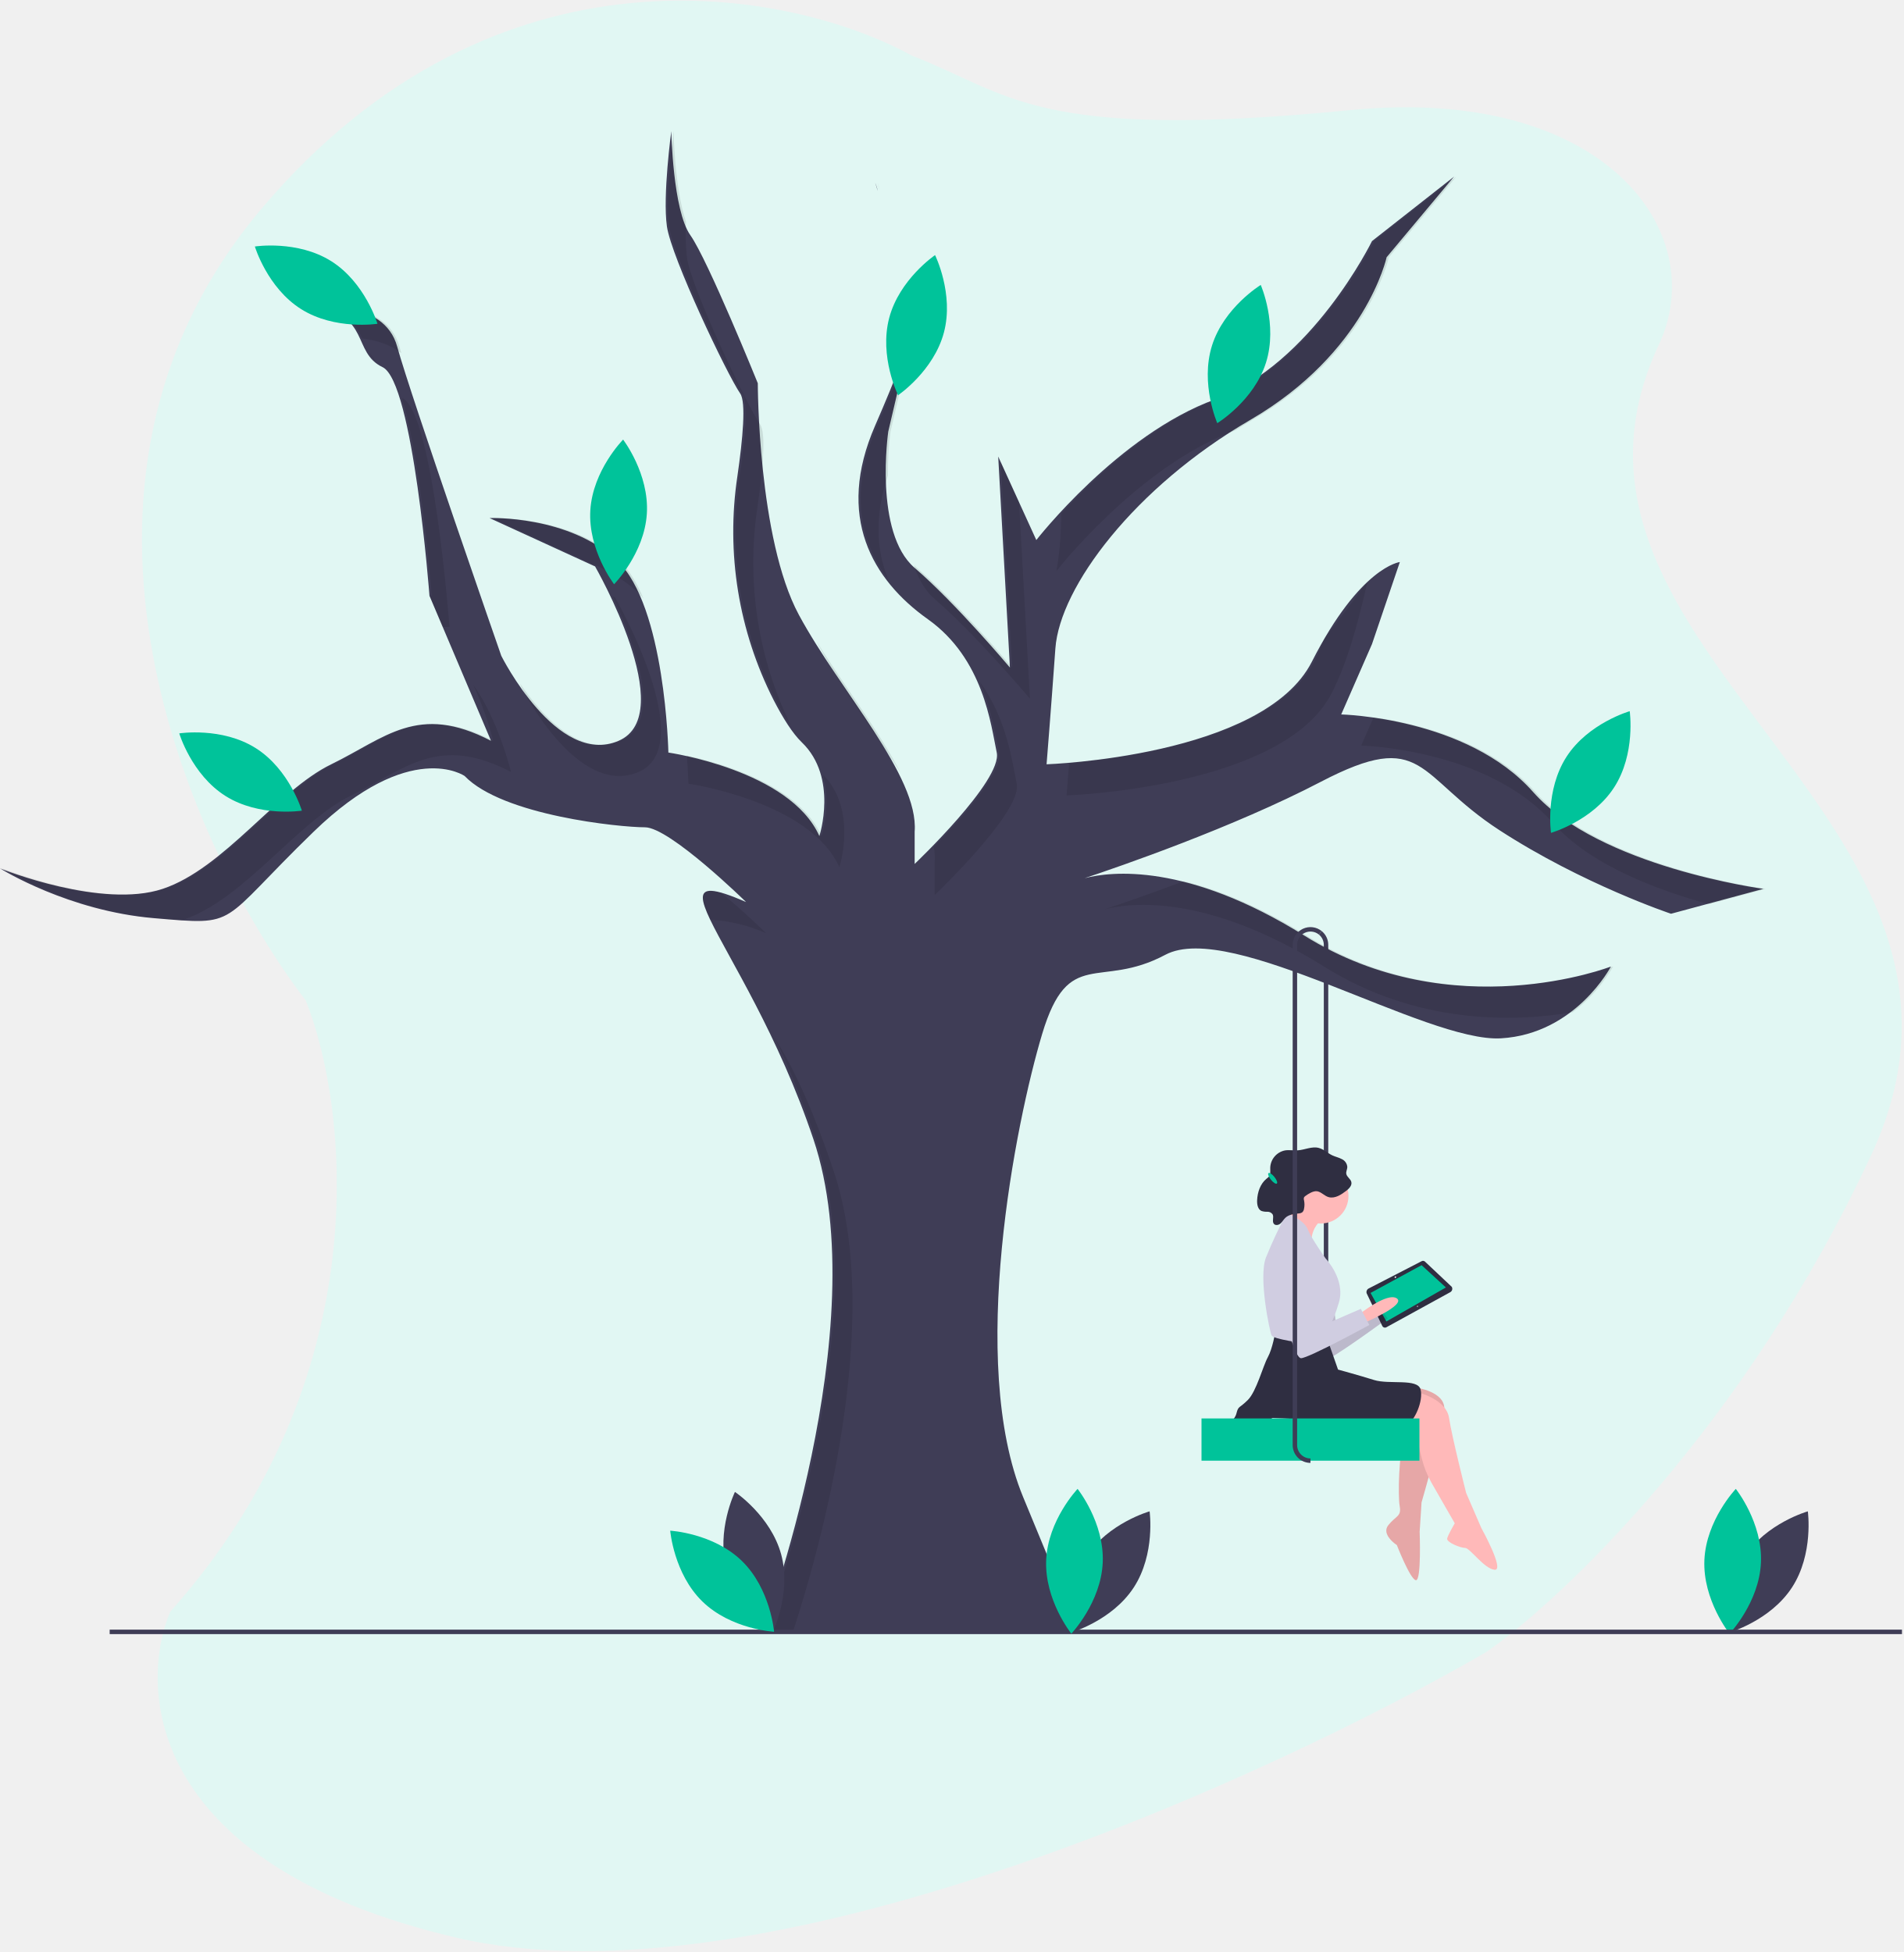
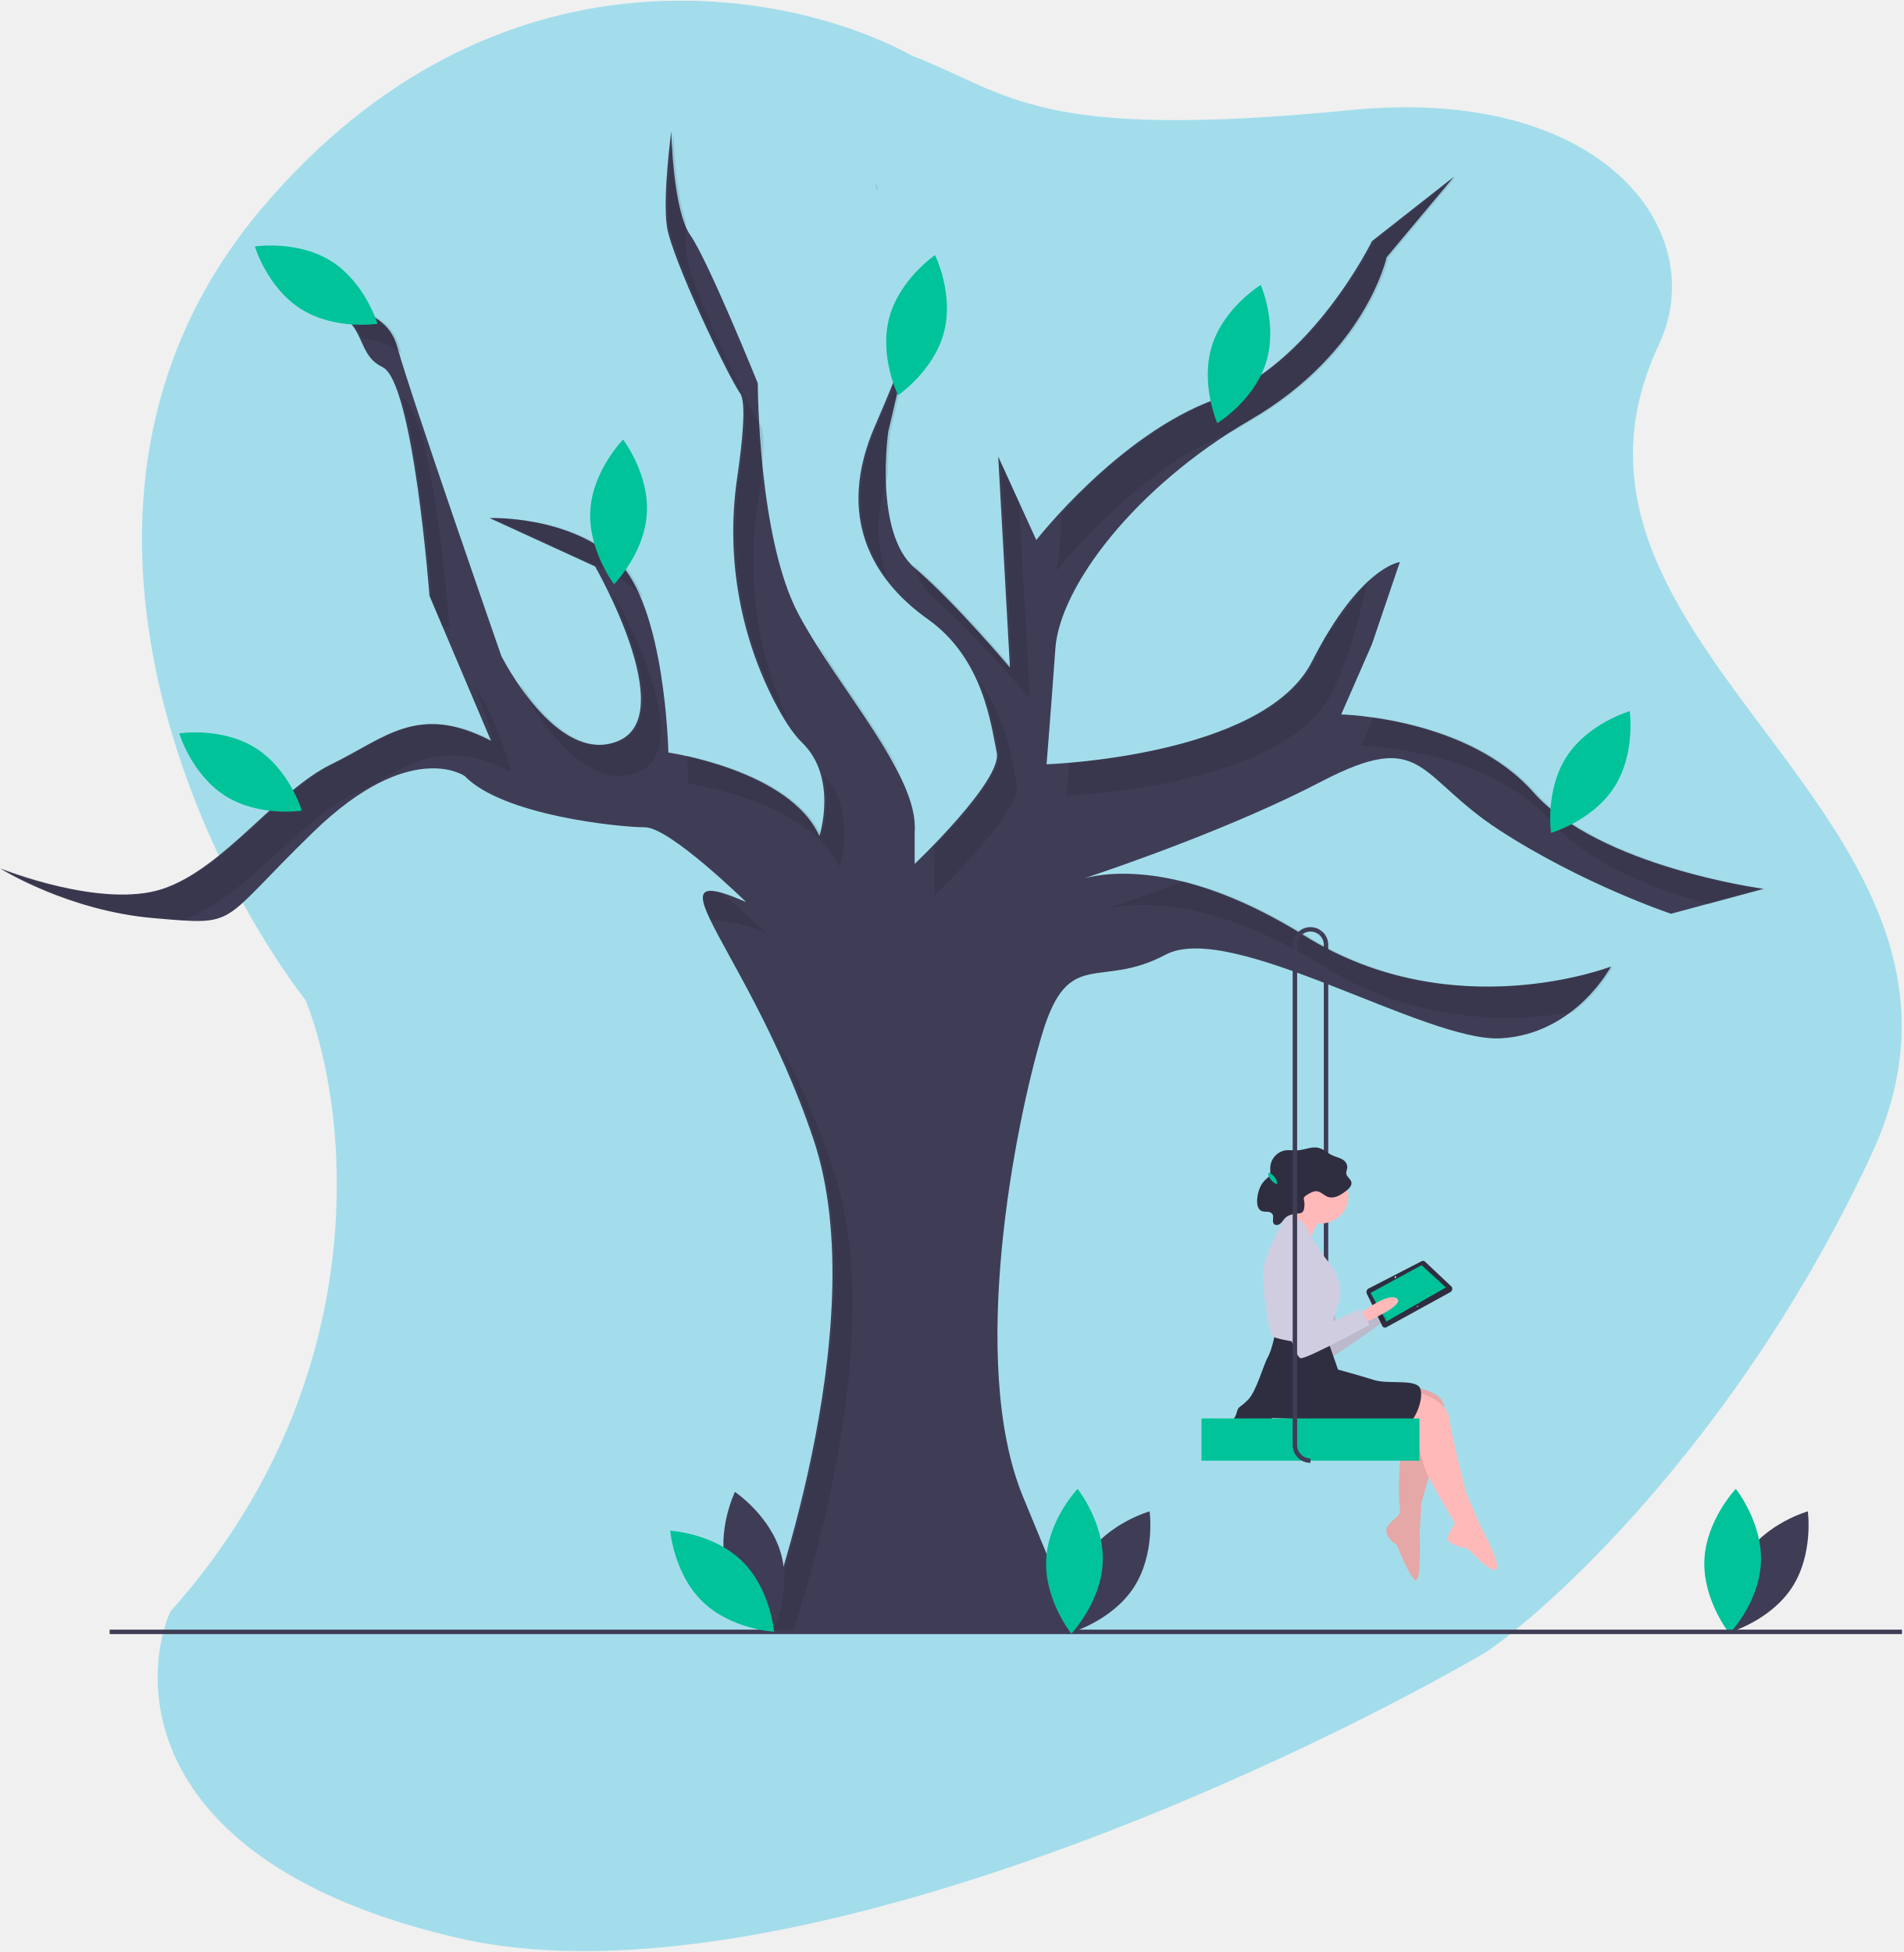
<svg xmlns="http://www.w3.org/2000/svg" width="856" height="878" viewBox="0 0 856 878" fill="none">
-   <path d="M117.5 94C223.5 -31.6 356.667 -4.333 410 25C454.5 42.159 465 63.5 607.5 49.5C721.5 38.3 769.7 104.5 746 155C681 293.5 912.5 367 841.5 519.5C784.7 641.5 702.5 719.333 668.5 743C571.5 799.333 343 903.9 205 871.5C67 839.1 61.833 760.333 76.5 725C170.9 619.4 156.5 497.667 137.5 450C86.667 383.667 11.5 219.6 117.5 94Z" fill="#E1F7F3" />
  <g clip-path="url(#clip0)">
+     <path d="M117.5 94C223.5 -31.6 356.667 -4.333 410 25C454.5 42.159 465 63.5 607.5 49.5C721.5 38.3 769.7 104.5 746 155C681 293.5 912.5 367 841.5 519.5C784.7 641.5 702.5 719.333 668.5 743C571.5 799.333 343 903.9 205 871.5C67 839.1 61.833 760.333 76.5 725C170.9 619.4 156.5 497.667 137.5 450C86.667 383.667 11.5 219.6 117.5 94Z" fill="#A3DDEB" />
    <path d="M597.316 643.853H595.316V425.006C595.317 424.114 595.119 423.234 594.736 422.428C594.354 421.623 593.796 420.914 593.103 420.352L594.367 418.802C595.29 419.55 596.034 420.496 596.544 421.57C597.054 422.643 597.318 423.817 597.316 425.006V643.853Z" fill="#3F3D56" />
    <path d="M393.58 82.233C394.097 83.413 394.483 84.648 394.73 85.913C394.17 83.983 393.73 82.673 393.58 82.233Z" fill="#3F3D56" />
    <path d="M411.32 143.373C411.32 143.373 411.32 144.753 409.83 149.733L411.32 143.373Z" fill="#3F3D56" />
    <path d="M593.91 351.683C554.58 372.183 503.13 389.883 487.72 395.013C499.47 391.953 533.67 387.833 586.66 420.893C653.24 462.423 724.43 434.733 724.43 434.733C724.43 434.733 708.61 465.063 674.99 467.033C641.37 469.013 553.7 413.643 524.04 429.463C494.37 445.283 480.53 425.503 468.66 465.063C456.8 504.613 435.05 612.713 460.1 673.363L485.14 734.003H342.76C342.76 734.003 394.18 596.893 365.83 512.523C349.96 465.273 327.68 431.053 319.37 413.663C315.2 404.953 314.54 400.473 319.94 400.693C323.01 400.823 328.04 402.473 335.51 405.733C335.51 405.733 301.23 372.113 290.03 372.113C278.82 372.113 226.08 366.843 208.95 349.043C208.95 349.043 184.56 331.903 141.05 374.093C97.54 416.283 108.09 416.283 69.2 412.983C30.92 409.733 0.93 391.163 -3.05176e-05 390.583C1.11 391.033 45.82 408.903 73.15 399.803C100.84 390.573 124.57 355.633 148.96 343.773C173.35 331.903 187.85 316.083 220.81 333.223L199.09 282.013L193.14 267.983L193.13 267.963C193.13 267.963 185.87 171.723 172.03 165.133C158.19 158.533 166.76 141.403 141.05 138.103C141.05 138.103 172.69 134.143 178.62 155.903C184.56 177.653 225.43 294.993 225.43 294.993C225.43 294.993 250.47 345.083 278.16 333.223C305.85 321.353 267.61 254.783 267.61 254.783L220.15 233.023C220.15 233.023 255.75 231.703 277.5 252.143C299.25 272.573 300.57 338.493 300.57 338.493C300.57 338.493 355.28 346.403 368.47 376.073C368.47 376.073 377.04 349.703 360.56 333.883C356.44 329.923 352.11 323.043 347.94 314.953C332.133 283.902 326.42 248.689 331.6 214.233C334.05 197.373 335.56 180.883 332.87 176.993C326.94 168.423 301.89 115.693 299.91 101.843C297.94 88.003 301.89 59.003 301.89 59.003C301.89 59.003 302.55 94.593 310.46 105.803C318.37 117.013 340.78 172.383 340.78 172.383C340.78 172.383 340.78 242.253 359.24 276.533C377.7 310.813 413.29 349.043 411.32 374.093V388.593C411.32 388.593 450.87 351.023 448.23 338.493C445.59 325.973 442.3 296.303 417.25 278.513C392.2 260.713 375.72 232.363 393.52 191.493C403.53 168.503 407.91 156.153 409.83 149.743L399.45 194.133C399.45 194.133 392.86 239.613 411.32 255.433C411.37 255.473 411.41 255.513 411.46 255.553C429.89 271.393 454.16 300.263 454.16 300.263L454.09 298.993L448.89 205.343L450.03 207.843L458.25 225.863L466.03 242.913C466.03 242.913 502.94 195.453 546.45 179.633C589.95 163.813 616.98 108.443 616.98 108.443L653.9 79.433L623.57 115.693C623.57 115.693 614.34 158.533 562.27 188.863C510.19 219.183 476.58 264.003 474.6 291.693C472.62 319.383 470.64 343.773 470.64 343.773C470.64 343.773 568.2 340.473 589.95 297.623C611.71 254.783 629.51 252.803 629.51 252.803L616.98 289.713L603.14 321.353C603.14 321.353 659.83 322.673 689.49 356.293C719.16 389.913 792.98 399.803 792.98 399.803L751.46 411.003C751.46 411.003 711.9 397.823 674.33 373.433C636.76 349.043 640.71 327.293 593.91 351.683Z" fill="#3F3D56" />
    <path opacity="0.1" d="M614.93 261.743C610.76 280.203 605.85 298.033 598.95 311.623C577.2 354.473 479.64 357.773 479.64 357.773C479.64 357.773 480.1 352.113 480.8 343.183C505.57 341.143 573.28 332.433 590.95 297.623C592.57 294.443 594.07 291.023 595.49 287.423L614.93 261.743Z" fill="black" />
    <path opacity="0.1" d="M463.16 314.263C463.16 314.263 438.77 285.253 420.32 269.433C416.27 265.973 413.43 261.073 411.46 255.553C411.3 255.113 411.15 254.663 411 254.213C411.43 254.633 411.86 255.043 412.32 255.433C428.47 269.283 449.18 293.243 454.09 298.993C454.78 299.813 455.16 300.263 455.16 300.263L450.03 207.843L458.25 225.863L463.16 314.263Z" fill="black" />
    <path opacity="0.1" d="M477.279 231.03C477.135 247.26 475.028 256.913 475.028 256.913C475.028 256.913 511.927 209.472 555.421 193.641C557.992 192.015 560.6 190.414 563.269 188.86C615.345 158.537 624.573 115.69 624.573 115.69L654.896 79.435L617.982 108.439C617.982 108.439 590.955 163.81 547.449 179.631C517.793 190.415 491.205 215.896 477.279 231.03Z" fill="black" />
-     <path opacity="0.1" d="M420.316 388.091V402.593C420.316 402.593 459.867 365.019 457.23 352.495C455.214 342.916 452.799 323.318 440.577 306.665C446.086 319.25 447.763 331.526 449.23 338.495C451.121 347.476 431.319 369.337 419.962 380.988C420.361 383.333 420.479 385.717 420.316 388.091V388.091Z" fill="black" />
+     <path opacity="0.1" d="M420.316 388.091V402.593C420.316 402.593 459.867 365.019 457.23 352.495C455.214 342.916 452.799 323.318 440.577 306.665C446.086 319.25 447.763 331.526 449.23 338.495C451.121 347.476 431.319 369.337 419.962 380.988C420.361 383.333 420.479 385.717 420.316 388.091Z" fill="black" />
    <path opacity="0.1" d="M367.262 288.57C367.575 289.238 367.898 289.895 368.24 290.531C378.348 309.304 393.588 329.259 404.99 347.589C395.775 329.437 379.738 308.679 367.262 288.57Z" fill="black" />
    <path opacity="0.1" d="M587.659 420.893C565.975 407.367 547.44 400.068 532.299 396.37C516.417 402.348 503.345 406.805 496.768 408.993C508.564 405.94 542.74 401.884 595.659 434.893C637.179 460.792 680.492 459.771 707.215 455.334C714.605 449.758 720.799 442.753 725.429 434.736C725.429 434.736 654.237 462.421 587.659 420.893Z" fill="black" />
    <path opacity="0.1" d="M399.398 260.506C394.083 247.482 393.207 231.983 399.314 213.823C399.237 207.241 399.617 200.662 400.45 194.133L410.83 149.732C408.916 156.135 404.538 168.488 394.518 191.496C381.833 220.625 386.567 243.386 399.398 260.506Z" fill="black" />
    <path opacity="0.1" d="M690.492 356.293C669.92 332.978 636.356 325.2 617.71 322.621L612.139 335.356C612.139 335.356 668.829 336.674 698.492 370.293C714.942 388.936 744.969 400.278 768.46 406.686L793.984 399.799C793.984 399.799 720.155 389.911 690.492 356.293Z" fill="black" />
    <path opacity="0.1" d="M287.16 347.221C314.846 335.356 276.613 268.778 276.613 268.778L275.567 268.299C285.099 288.409 298.923 324.751 279.16 333.221C260.668 341.146 243.354 321.429 233.893 307.459C234.237 308.447 234.426 308.988 234.426 308.988C234.426 308.988 259.474 359.086 287.16 347.221Z" fill="black" />
    <path opacity="0.1" d="M377.469 390.068C377.469 390.068 385.811 364.353 370.139 348.477C373.982 362.154 369.469 376.068 369.469 376.068C359.27 353.121 324.226 343.194 308.877 339.874C309.472 347.514 309.573 352.495 309.573 352.495C309.573 352.495 364.285 360.405 377.469 390.068Z" fill="black" />
    <path opacity="0.1" d="M410.83 149.732C412.315 144.761 412.316 143.376 412.316 143.376L410.83 149.732Z" fill="black" />
    <path opacity="0.1" d="M81.754 413.925C81.887 413.882 82.022 413.843 82.154 413.799C109.839 404.57 133.57 369.633 157.96 357.768C182.35 345.903 196.852 330.082 229.811 347.221C229.811 347.221 224.045 323.619 212.871 308.112C216.572 316.207 219.563 324.609 221.811 333.221C188.852 316.082 174.35 331.903 149.96 343.768C125.57 355.634 101.839 390.57 74.154 399.799C46.468 409.028 0.984 390.57 0.984 390.57C0.984 390.57 31.307 409.687 70.198 412.983C74.647 413.36 78.444 413.692 81.754 413.925Z" fill="black" />
    <path opacity="0.1" d="M202.13 281.963C202.13 281.963 201.05 281.983 199.09 282.013L193.14 267.983C193.79 267.973 194.13 267.963 194.13 267.963C194.13 267.963 189.55 207.263 180.73 178.973C180.84 179.023 180.93 179.083 181.03 179.133C194.87 185.723 202.13 281.963 202.13 281.963Z" fill="black" />
    <path opacity="0.1" d="M356.576 734.006C368.654 696.98 397.701 594.595 374.832 526.52C364.956 497.121 355.802 478.374 348.063 466.414C353.85 477.736 360.178 492.711 366.832 512.52C395.177 596.895 343.76 734.006 343.76 734.006H356.576Z" fill="black" />
    <path opacity="0.1" d="M344.51 419.733C336.556 416.235 328.043 414.18 319.37 413.663C315.2 404.953 314.54 400.473 319.94 400.693C321.44 400.963 322.95 401.283 324.45 401.653C335.05 410.453 344.51 419.733 344.51 419.733Z" fill="black" />
-     <path opacity="0.1" d="M166.055 158.73C166.807 159.996 167.718 161.16 168.766 162.195C167.996 160.941 167.087 159.779 166.055 158.73V158.73Z" fill="black" />
+     <path opacity="0.1" d="M166.055 158.73C166.807 159.996 167.718 161.16 168.766 162.195C167.996 160.941 167.087 159.779 166.055 158.73Z" fill="black" />
    <path opacity="0.1" d="M286.501 266.141C287.52 267.105 288.475 268.134 289.359 269.222C286.471 262.281 282.905 256.279 278.501 252.141C256.748 231.707 221.152 233.025 221.152 233.025L265.793 253.485C273.442 256.339 280.473 260.636 286.501 266.141Z" fill="black" />
    <path opacity="0.1" d="M333.873 176.994C336.563 180.88 335.051 197.37 332.596 214.235C327.418 248.69 333.132 283.901 348.941 314.949C351.041 319.104 353.387 323.13 355.965 327.007C340.9 296.417 335.537 261.956 340.596 228.235C343.051 211.37 344.563 194.88 341.873 190.994C335.94 182.425 310.891 129.69 308.913 115.847C308.321 110.477 308.182 105.066 308.5 99.672C303.38 85.144 302.891 59 302.891 59C302.891 59 298.936 88.004 300.913 101.847C302.891 115.69 327.94 168.425 333.873 176.994Z" fill="black" />
    <path opacity="0.1" d="M395.714 85.864C395.45 84.561 395.049 83.29 394.518 82.072C394.518 82.072 395.024 83.494 395.714 85.864Z" fill="black" />
    <path opacity="0.1" d="M162.887 152.253C168.697 152.964 175.38 154.747 180.477 158.88C180.144 157.756 179.854 156.748 179.623 155.9C173.691 134.147 142.05 138.102 142.05 138.102C156.349 139.935 160.042 146.051 162.887 152.253Z" fill="black" />
    <path d="M784.514 700.138C774.683 715.214 777.377 734.389 777.377 734.389C777.377 734.389 796.01 729.121 805.841 714.044C815.672 698.968 812.978 679.793 812.978 679.793C812.978 679.793 794.345 685.062 784.514 700.138Z" fill="#3F3D56" />
    <path d="M791.899 702.803C791.122 720.785 777.774 734.812 777.774 734.812C777.774 734.812 765.686 719.686 766.463 701.704C767.24 683.722 780.588 669.695 780.588 669.695C780.588 669.695 792.676 684.822 791.899 702.803Z" fill="#00C39A" />
    <path d="M618.746 589.01C618.746 589.01 630.058 577.143 634.687 579.531C639.317 581.918 621.375 592.53 621.375 592.53L618.746 589.01Z" fill="#FFB9B9" />
    <path opacity="0.1" d="M618.746 589.01C618.746 589.01 630.058 577.143 634.687 579.531C639.317 581.918 621.375 592.53 621.375 592.53L618.746 589.01Z" fill="black" />
    <path d="M584.232 563.109C584.232 563.109 580.074 570.562 581.162 578.597C582.25 586.632 592.201 612.415 595.584 611.956C598.967 611.498 624.027 593.032 624.027 593.032L619.248 586.359L600.941 597.451C600.941 597.451 598.152 557.779 584.232 563.109Z" fill="#D0CDE1" />
-     <path d="M652.114 581.253L623.574 596.93C623.409 597.04 623.221 597.112 623.025 597.142C622.829 597.171 622.628 597.157 622.438 597.101C622.247 597.045 622.071 596.948 621.922 596.816C621.773 596.685 621.655 596.522 621.576 596.34L614.585 581.727C614.452 581.31 614.474 580.86 614.645 580.458C614.817 580.056 615.127 579.729 615.52 579.536L639.215 567.323C639.506 567.147 639.853 567.086 640.187 567.149C640.522 567.213 640.821 567.398 641.027 567.669L652.863 578.82C652.98 579.028 653.053 579.257 653.078 579.494C653.103 579.73 653.08 579.97 653.01 580.197C652.94 580.425 652.824 580.636 652.67 580.817C652.516 580.999 652.327 581.147 652.114 581.253V581.253Z" fill="#2F2E41" />
+     <path d="M652.114 581.253L623.574 596.93C623.409 597.04 623.221 597.112 623.025 597.142C622.829 597.171 622.628 597.157 622.438 597.101C622.247 597.045 622.071 596.948 621.922 596.816C621.773 596.685 621.655 596.522 621.576 596.34L614.585 581.727C614.452 581.31 614.474 580.86 614.645 580.458C614.817 580.056 615.127 579.729 615.52 579.536L639.215 567.323C639.506 567.147 639.853 567.086 640.187 567.149C640.522 567.213 640.821 567.398 641.027 567.669L652.863 578.82C652.98 579.028 653.053 579.257 653.078 579.494C653.103 579.73 653.08 579.97 653.01 580.197C652.94 580.425 652.824 580.636 652.67 580.817C652.516 580.999 652.327 581.147 652.114 581.253Z" fill="#2F2E41" />
    <path d="M650.209 579.094L623.454 594.387L616.334 581.555L639.286 569.073L650.209 579.094Z" fill="#00C39A" />
    <path d="M627.761 574.674C627.9 574.507 627.898 574.276 627.755 574.157C627.613 574.038 627.385 574.077 627.245 574.244C627.106 574.411 627.108 574.643 627.251 574.762C627.393 574.88 627.622 574.841 627.761 574.674Z" fill="#F2F2F2" />
    <path d="M637.609 587.731C637.702 587.62 637.7 587.465 637.605 587.386C637.51 587.307 637.358 587.333 637.265 587.444C637.172 587.556 637.174 587.71 637.269 587.789C637.364 587.869 637.516 587.842 637.609 587.731Z" fill="#F2F2F2" />
    <path opacity="0.1" d="M584.232 563.109C584.232 563.109 580.074 570.562 581.162 578.597C582.25 586.632 592.201 612.415 595.584 611.956C598.967 611.498 624.027 593.032 624.027 593.032L619.248 586.359L600.941 597.451C600.941 597.451 598.152 557.779 584.232 563.109Z" fill="black" />
    <path d="M611.098 591.278C611.098 591.278 623.9 581.036 628.168 584.023C632.435 587.011 613.232 595.119 613.232 595.119L611.098 591.278Z" fill="#FFB9B9" />
    <path d="M594.028 550.311C600.863 550.311 606.404 544.77 606.404 537.935C606.404 531.1 600.863 525.559 594.028 525.559C587.193 525.559 581.653 531.1 581.653 537.935C581.653 544.77 587.193 550.311 594.028 550.311Z" fill="#FFB9B9" />
    <path d="M636.703 624.137C636.703 624.137 649.932 625.844 649.505 633.952C649.078 642.061 639.263 675.773 639.263 675.773L638.41 689.002C638.41 689.002 639.263 711.193 636.703 710.766C634.142 710.34 628.168 694.977 628.168 694.977C628.168 694.977 620.913 690.283 624.327 686.015C627.741 681.748 630.301 682.174 629.448 677.48C628.594 672.786 629.021 653.156 631.582 647.181C634.142 641.207 635.634 637.912 635.634 637.912L627.314 637.366L636.703 624.137Z" fill="#FFB9B9" />
    <path opacity="0.1" d="M636.703 624.137C636.703 624.137 649.932 625.844 649.505 633.952C649.078 642.061 639.263 675.773 639.263 675.773L638.41 689.002C638.41 689.002 639.263 711.193 636.703 710.766C634.142 710.34 628.168 694.977 628.168 694.977C628.168 694.977 620.913 690.283 624.327 686.015C627.741 681.748 630.301 682.174 629.448 677.48C628.594 672.786 629.021 653.156 631.582 647.181C634.142 641.207 635.634 637.912 635.634 637.912L627.314 637.366L636.703 624.137Z" fill="black" />
    <path d="M637.556 626.271C637.556 626.271 650.358 629.258 651.639 637.793C652.919 646.328 659.32 671.506 659.32 671.506L666.148 687.295C666.148 687.295 676.816 706.499 672.122 706.072C667.428 705.645 661.027 696.257 658.893 696.257C656.76 696.257 650.358 693.697 650.785 691.99C651.212 690.283 654.199 685.162 654.199 685.162L643.875 667.177C641.881 663.705 640.374 659.976 639.396 656.094C638.336 651.882 637.129 646.722 637.129 645.048C637.129 642.061 628.594 640.78 628.594 640.78L637.556 626.271Z" fill="#FFB9B9" />
    <path d="M595.735 598.959L601.71 616.029C601.71 616.029 611.098 618.59 617.926 620.723C624.754 622.857 637.556 619.87 638.836 624.991C640.117 630.112 636.276 639.073 632.435 641.207C628.594 643.341 626.461 645.474 614.085 642.06C601.71 638.647 572.264 637.793 572.264 637.793C569.41 639.506 566.195 640.529 562.876 640.78C557.328 641.207 556.048 641.634 554.341 640.354C552.634 639.073 555.194 639.073 556.048 635.659C556.901 632.245 557.328 633.526 561.169 629.685C565.01 625.844 567.997 614.322 570.131 610.481C572.264 606.641 573.545 598.959 573.545 598.959H595.735Z" fill="#2F2E41" />
    <path d="M594.882 548.177C593.331 549.309 592.063 550.784 591.175 552.486C590.287 554.189 589.803 556.072 589.761 557.992C589.761 564.393 576.958 551.164 576.958 551.164C576.958 551.164 583.786 542.629 583.786 540.069C583.786 537.508 594.882 548.177 594.882 548.177Z" fill="#FFB9B9" />
-     <path d="M578.665 545.616C578.665 545.616 586.347 548.604 588.054 552.871C589.761 557.138 596.162 566.1 596.162 566.1C596.162 566.1 605.123 575.488 602.136 585.73C599.149 595.972 596.589 598.533 596.589 600.24C596.589 601.947 592.321 604.934 588.907 604.507C585.493 604.08 572.691 602.373 571.837 600.666C570.984 598.959 565.863 574.635 569.277 565.673C572.046 558.825 575.18 552.13 578.665 545.616V545.616Z" fill="#D0CDE1" />
+     <path d="M578.665 545.616C578.665 545.616 586.347 548.604 588.054 552.871C589.761 557.138 596.162 566.1 596.162 566.1C596.162 566.1 605.123 575.488 602.136 585.73C599.149 595.972 596.589 598.533 596.589 600.24C596.589 601.947 592.321 604.934 588.907 604.507C585.493 604.08 572.691 602.373 571.837 600.666C570.984 598.959 565.863 574.635 569.277 565.673C572.046 558.825 575.18 552.13 578.665 545.616Z" fill="#D0CDE1" />
    <path d="M597.618 538.498C600.387 539.155 603.105 537.391 605.374 535.641C606.662 534.648 608.081 533.231 607.686 531.633C607.336 530.214 605.665 529.41 605.421 527.969C605.252 526.967 605.838 525.993 605.885 524.977C605.843 524.203 605.589 523.456 605.151 522.817C604.713 522.178 604.108 521.671 603.401 521.353C602.052 520.627 600.521 520.324 599.135 519.674C597.019 518.681 595.259 516.891 592.999 516.317C589.91 515.534 586.766 517.202 583.59 517.418C581.669 517.548 579.723 517.143 577.822 517.458C576.009 517.825 574.372 518.791 573.176 520.201C571.979 521.611 571.292 523.383 571.225 525.232C571.2 526.59 571.472 528.105 570.661 529.182C570.341 529.553 569.976 529.884 569.575 530.166C566.752 532.449 565.47 536.264 565.324 539.939C565.252 541.748 565.631 543.897 567.236 544.666C568.096 544.96 569.004 545.087 569.911 545.038C570.367 545.019 570.821 545.111 571.233 545.308C571.644 545.505 572.002 545.799 572.273 546.166C573.004 547.455 571.909 549.36 572.865 550.485C573.584 551.331 574.985 551.05 575.824 550.33C576.662 549.609 577.186 548.573 577.981 547.803C579.528 546.305 581.822 546.033 583.942 545.806C584.571 545.801 585.182 545.6 585.691 545.232C586.076 544.828 586.327 544.314 586.408 543.762C586.687 542.49 586.691 541.174 586.419 539.901C586.284 539.507 586.267 539.082 586.37 538.679C586.51 538.392 586.727 538.149 586.996 537.978C588.31 536.99 590.612 535.553 592.32 535.825C594.215 536.127 595.706 538.044 597.618 538.498Z" fill="#2F2E41" />
    <path d="M580.372 560.979C580.372 560.979 575.251 567.807 575.251 575.915C575.251 584.023 581.653 610.908 585.067 610.908C588.48 610.908 615.792 595.972 615.792 595.972L611.951 588.717L592.321 597.252C592.321 597.252 594.882 557.565 580.372 560.979Z" fill="#D0CDE1" />
    <path d="M638.316 638.006H540.316V657.006H638.316V638.006Z" fill="#00C39A" />
    <path d="M589.316 658.006C587.195 658.003 585.162 657.16 583.662 655.66C582.162 654.16 581.318 652.127 581.316 650.006V425.006C581.316 423.493 581.745 422.011 582.553 420.732C583.361 419.454 584.515 418.43 585.881 417.781C587.248 417.131 588.77 416.882 590.272 417.063C591.774 417.244 593.194 417.847 594.367 418.802L593.103 420.352C592.223 419.636 591.158 419.184 590.032 419.049C588.906 418.913 587.764 419.1 586.739 419.587C585.715 420.074 584.849 420.842 584.243 421.801C583.637 422.76 583.316 423.871 583.316 425.006V650.006C583.318 651.596 583.95 653.122 585.075 654.246C586.2 655.371 587.725 656.004 589.316 656.006V658.006Z" fill="#3F3D56" />
    <path d="M855.316 733.006H49.316V735.006H855.316V733.006Z" fill="#3F3D56" />
    <path d="M574.194 532.345C574.625 531.999 574.133 530.672 573.095 529.38C572.058 528.088 570.868 527.321 570.437 527.667C570.007 528.013 570.499 529.34 571.536 530.632C572.574 531.924 573.764 532.691 574.194 532.345Z" fill="#00C39A" />
    <path d="M488.514 700.138C478.683 715.214 481.377 734.389 481.377 734.389C481.377 734.389 500.01 729.121 509.841 714.044C519.672 698.968 516.978 679.793 516.978 679.793C516.978 679.793 498.345 685.062 488.514 700.138Z" fill="#3F3D56" />
    <path d="M495.899 702.803C495.122 720.785 481.774 734.812 481.774 734.812C481.774 734.812 469.686 719.686 470.463 701.704C471.24 683.722 484.588 669.695 484.588 669.695C484.588 669.695 496.676 684.822 495.899 702.803Z" fill="#00C39A" />
    <path d="M326.725 705.841C331.425 723.215 347.524 733.975 347.524 733.975C347.524 733.975 356.002 716.566 351.302 699.192C346.602 681.819 330.504 671.058 330.504 671.058C330.504 671.058 322.025 688.467 326.725 705.841Z" fill="#3F3D56" />
    <path d="M333.632 702.107C346.528 714.661 348.104 733.961 348.104 733.961C348.104 733.961 328.769 732.905 315.872 720.35C302.976 707.796 301.4 688.497 301.4 688.497C301.4 688.497 320.735 689.552 333.632 702.107Z" fill="#00C39A" />
    <path d="M290.886 231.047C289.765 249.01 276.151 262.779 276.151 262.779C276.151 262.779 264.354 247.424 265.476 229.461C266.597 211.497 280.211 197.728 280.211 197.728C280.211 197.728 292.007 213.083 290.886 231.047Z" fill="#00C39A" />
    <path d="M148.97 117.485C164.195 127.084 169.748 145.634 169.748 145.634C169.748 145.634 150.617 148.621 135.392 139.022C120.167 129.423 114.613 110.873 114.613 110.873C114.613 110.873 133.745 107.886 148.97 117.485Z" fill="#00C39A" />
    <path d="M114.97 336.485C130.195 346.084 135.748 364.634 135.748 364.634C135.748 364.634 116.617 367.621 101.392 358.022C86.167 348.423 80.613 329.873 80.613 329.873C80.613 329.873 99.745 326.886 114.97 336.485Z" fill="#00C39A" />
    <path d="M424.49 149.501C419.898 166.904 403.867 177.764 403.867 177.764C403.867 177.764 395.281 160.409 399.872 143.006C404.463 125.603 420.494 114.743 420.494 114.743C420.494 114.743 429.081 132.098 424.49 149.501Z" fill="#00C39A" />
    <path d="M569.325 163.071C563.929 180.241 547.409 190.343 547.409 190.343C547.409 190.343 539.64 172.607 545.036 155.437C550.433 138.266 566.952 128.164 566.952 128.164C566.952 128.164 574.722 145.9 569.325 163.071Z" fill="#00C39A" />
    <path d="M725.87 354.168C716.094 369.28 697.481 374.617 697.481 374.617C697.481 374.617 694.717 355.452 704.492 340.34C714.268 325.227 732.881 319.89 732.881 319.89C732.881 319.89 735.645 339.055 725.87 354.168Z" fill="#00C39A" />
  </g>
  <defs>
    <clipPath id="clip0">
-       <rect width="855.316" height="676.006" fill="white" transform="translate(0 59)" />
+       <rect width="856" height="878" fill="white" />
    </clipPath>
  </defs>
</svg>
